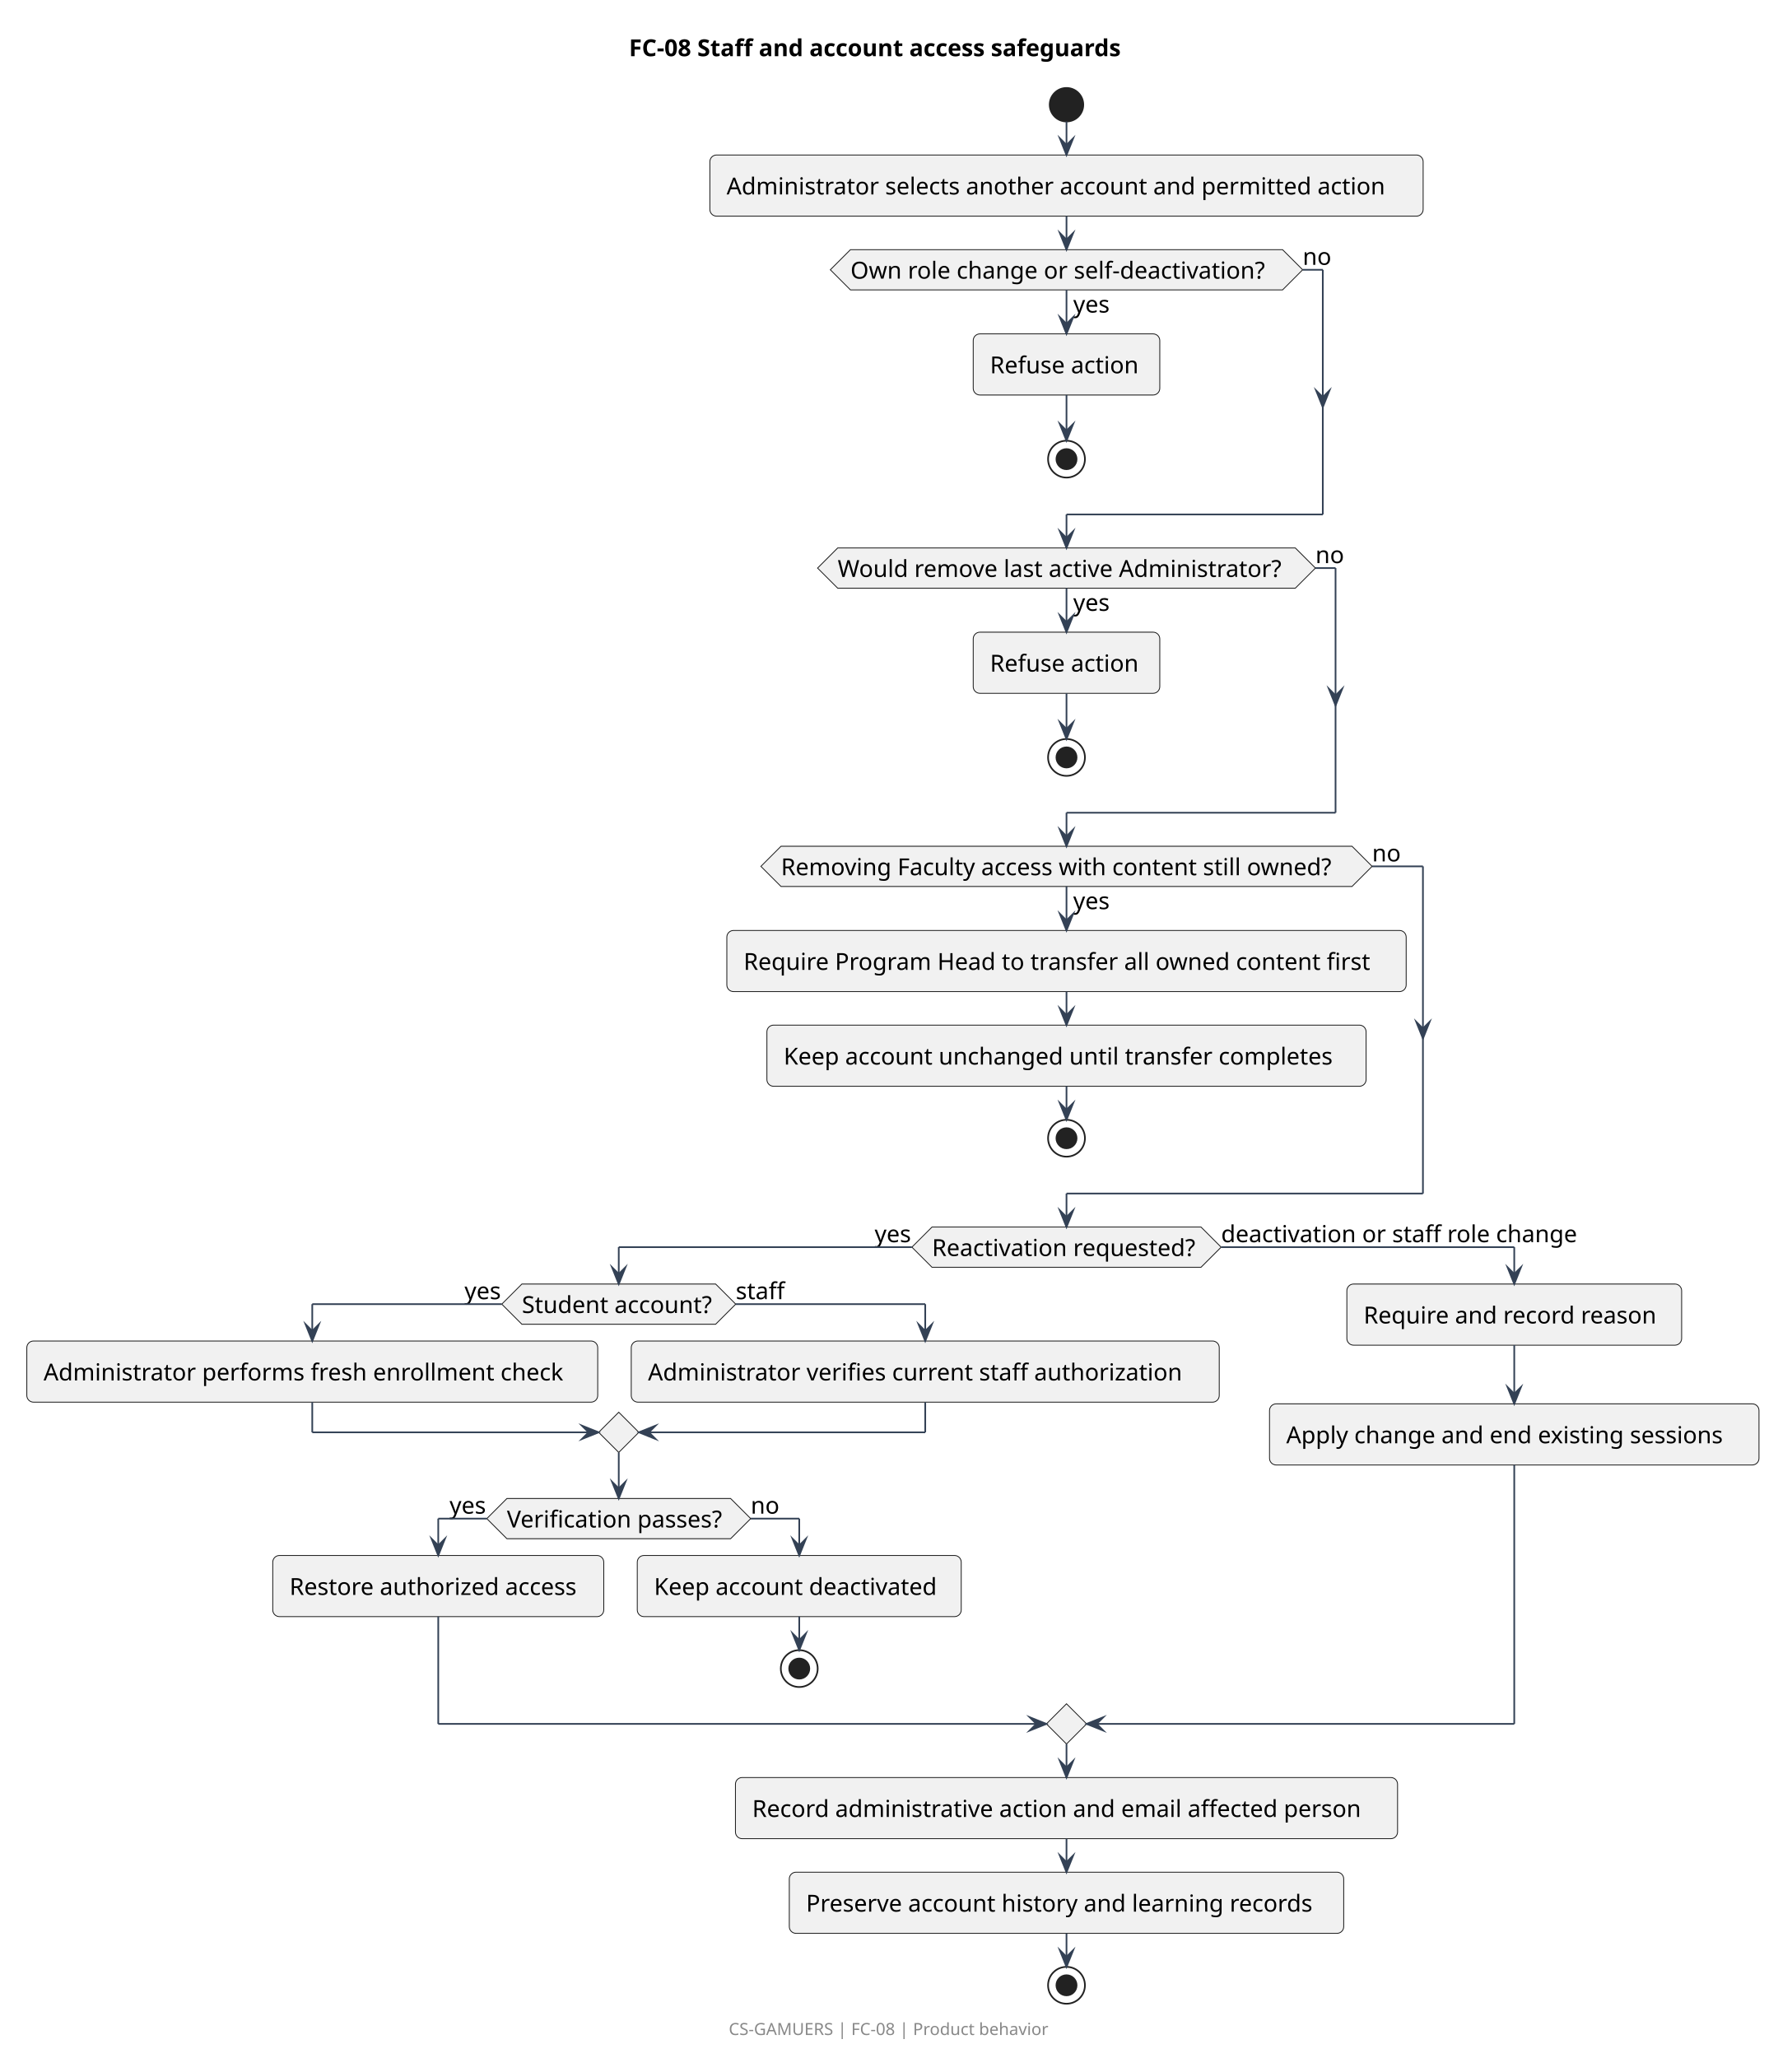
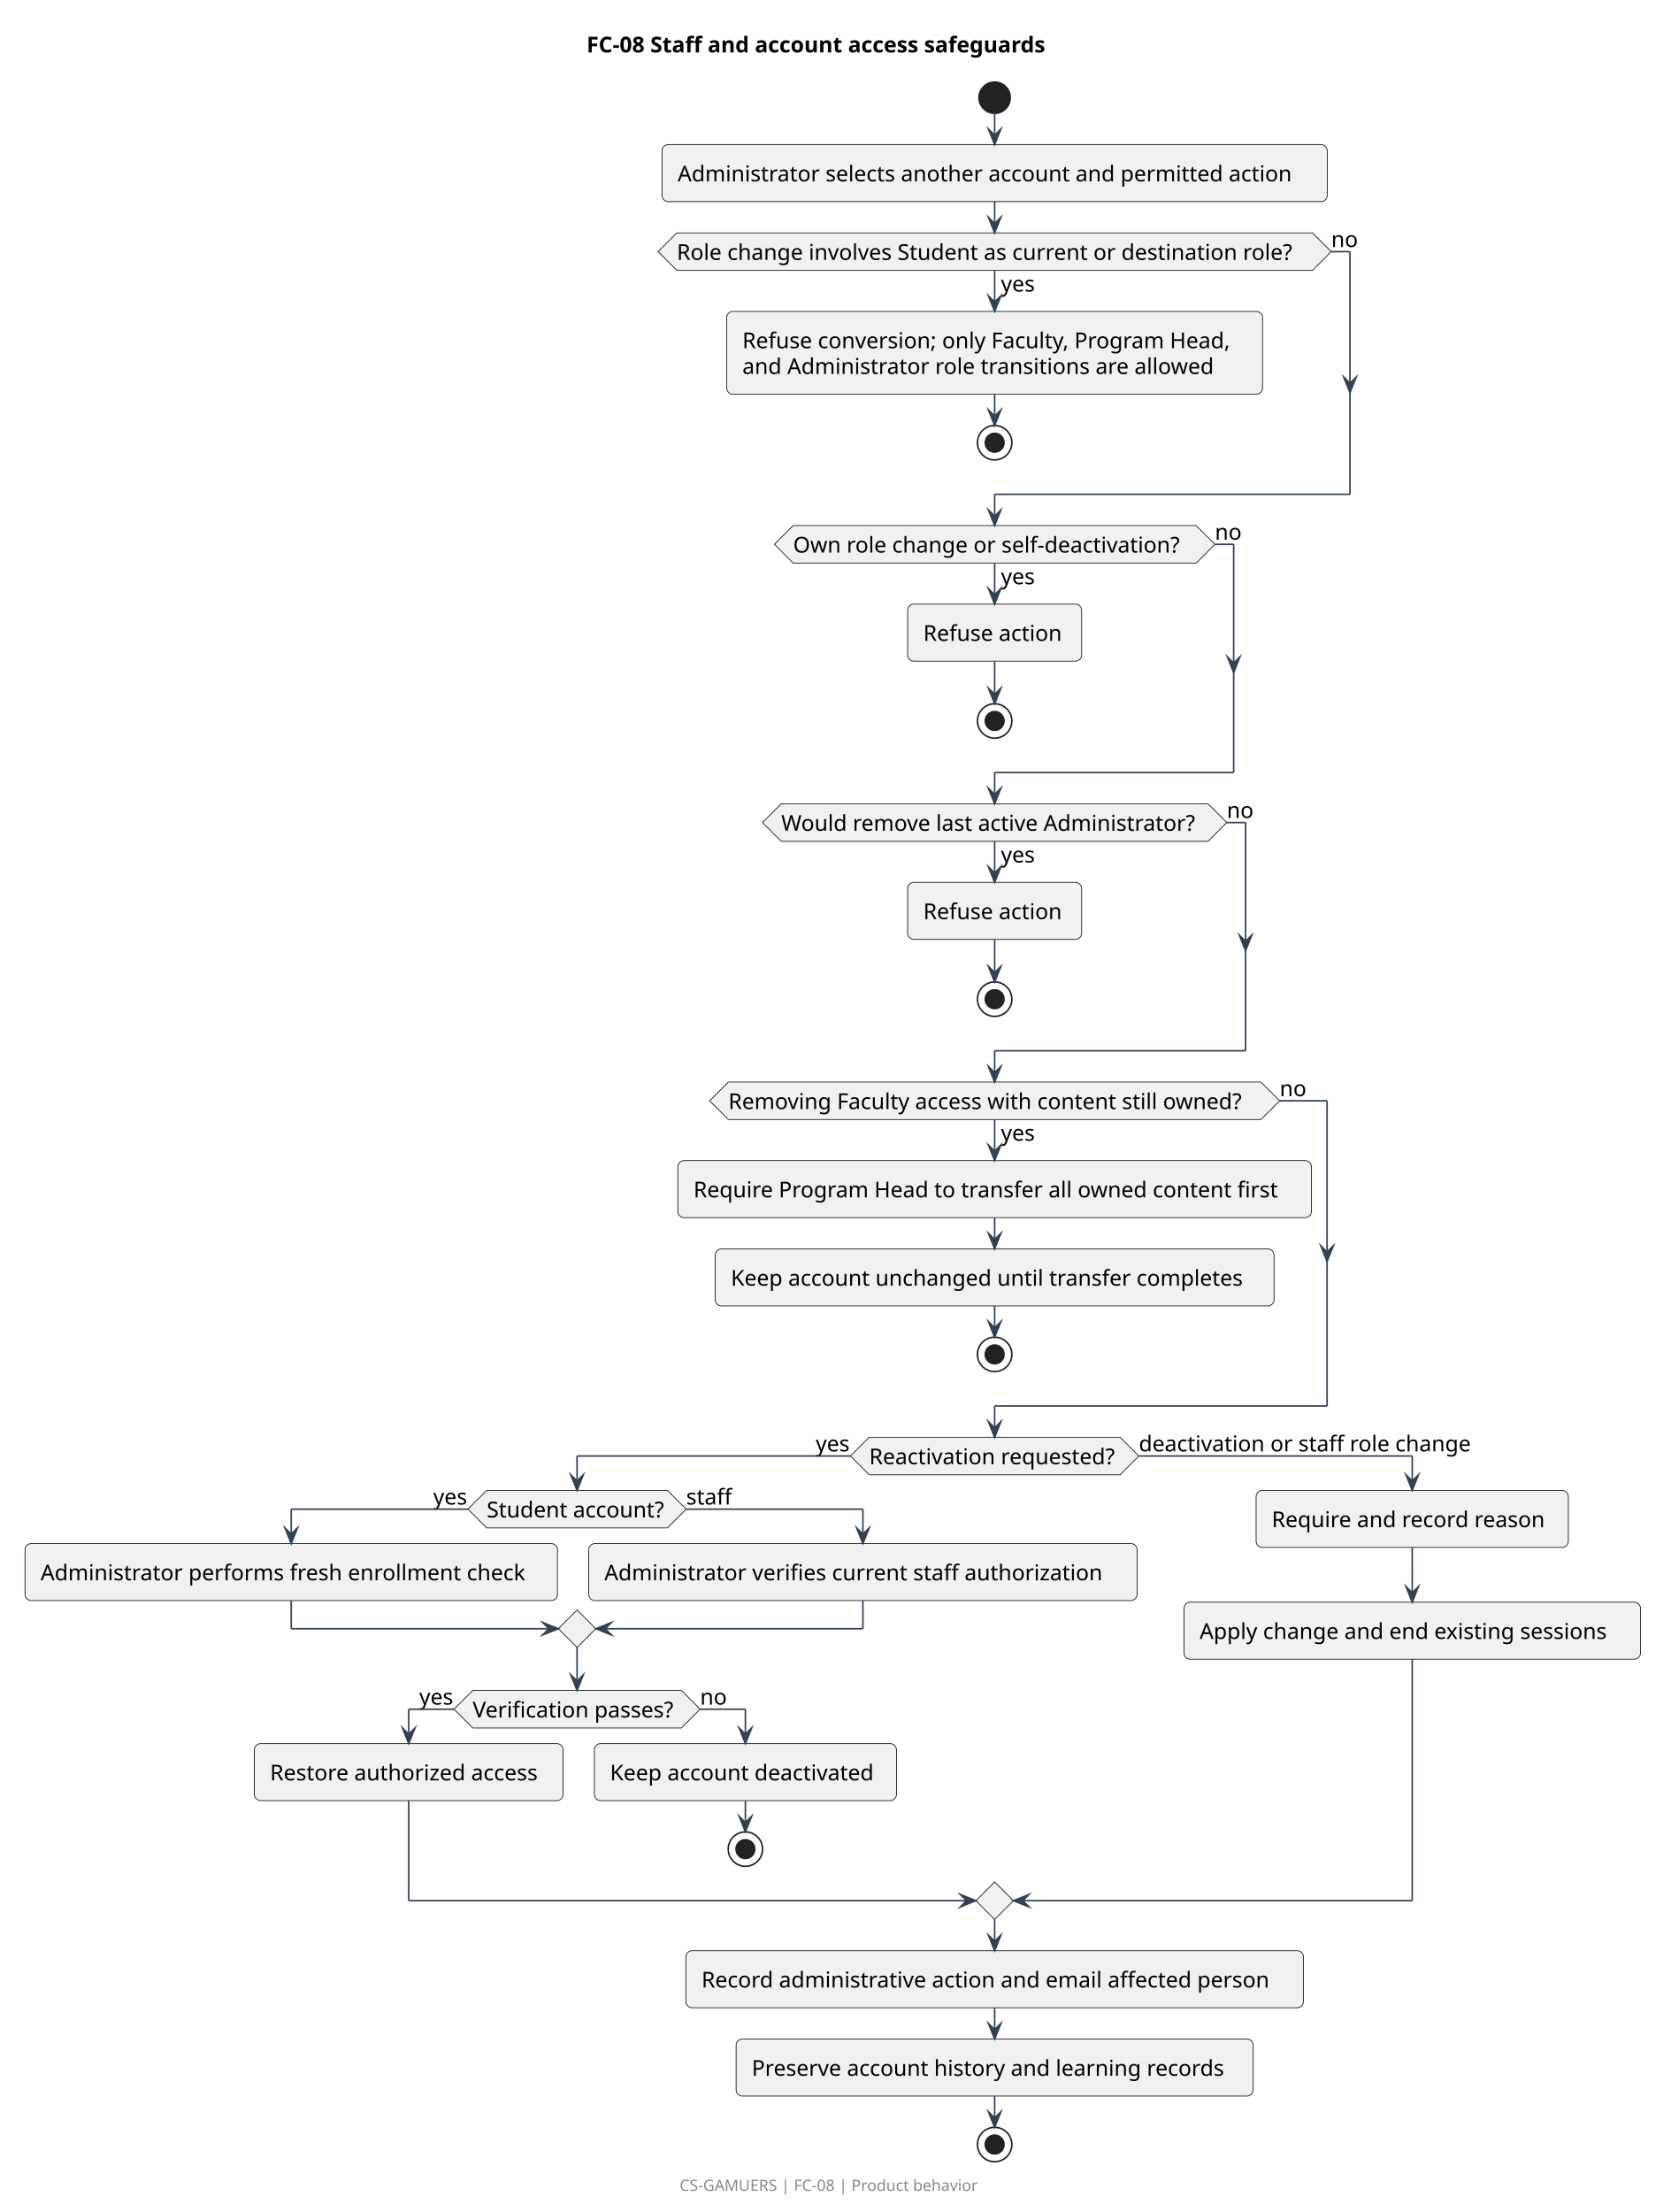
- <svg xmlns="http://www.w3.org/2000/svg" version="1.1" data-diagram-type="ACTIVITY" style="width:1069px;height:1228px;background:#FFFFFF;" width="1069px" height="1228px" viewBox="0 0 1069 1228" zoomAndPan="magnify" preserveAspectRatio="none" contentStyleType="text/css">
+ <svg xmlns="http://www.w3.org/2000/svg" version="1.1" data-diagram-type="ACTIVITY" style="width:1069px;height:1415px;background:#FFFFFF;" width="1069px" height="1415px" viewBox="0 0 1069 1415" zoomAndPan="magnify" preserveAspectRatio="none" contentStyleType="text/css">
  <defs />
  <g font-family="sans-serif" lengthAdjust="spacing">
    <g class="title" data-source-line="13">
      <text x="375.324" y="33.535" fill="#000" font-size="14" textLength="316.996" font-weight="700">FC-08  Staff and account access safeguards</text>
    </g>
    <ellipse cx="636.417" cy="62.488" rx="10" ry="10" fill="#222" style="stroke:#222;stroke-width:1;" />
    <rect x="423.601" y="92.488" width="425.631" height="36.488" fill="#F1F1F1" style="stroke:#181818;stroke-width:0.5;" rx="4" ry="4" />
    <text x="433.601" y="116.023" fill="#000" font-size="14" textLength="405.631">Administrator selects another account and permitted action</text>
-     <rect x="580.752" y="199.221" width="111.328" height="36.488" fill="#F1F1F1" style="stroke:#181818;stroke-width:0.5;" rx="4" ry="4" />
-     <text x="590.752" y="222.756" fill="#000" font-size="14" textLength="91.328">Refuse action</text>
-     <ellipse cx="636.417" cy="273.965" rx="11" ry="11" fill="none" style="stroke:#222;stroke-width:1;" />
-     <ellipse cx="636.417" cy="273.965" rx="6" ry="6" fill="#222" style="stroke:#222;stroke-width:1;" />
-     <polygon points="507.484,148.977,765.349,148.977,777.349,160.977,765.349,172.977,507.484,172.977,495.484,160.977,507.484,148.977" fill="#F1F1F1" style="stroke:#181818;stroke-width:0.5;stroke-linejoin:miter;stroke-miterlimit:10;" />
+     <rect x="464.982" y="199.221" width="342.868" height="52.977" fill="#F1F1F1" style="stroke:#181818;stroke-width:0.5;" rx="4" ry="4" />
+     <text x="474.982" y="222.756" fill="#000" font-size="14" textLength="322.868">Refuse conversion; only Faculty, Program Head,</text>
+     <text x="474.982" y="239.244" fill="#000" font-size="14" textLength="312.635">and Administrator role transitions are allowed</text>
+     <ellipse cx="636.417" cy="283.197" rx="11" ry="11" fill="none" style="stroke:#222;stroke-width:1;" />
+     <ellipse cx="636.417" cy="283.197" rx="6" ry="6" fill="#222" style="stroke:#222;stroke-width:1;" />
+     <polygon points="433.068,148.977,839.765,148.977,851.765,160.977,839.765,172.977,433.068,172.977,421.068,160.977,433.068,148.977" fill="#F1F1F1" style="stroke:#181818;stroke-width:0.5;stroke-linejoin:miter;stroke-miterlimit:10;" />
    <text x="640.417" y="186.512" fill="#000" font-size="14" textLength="22.251">yes</text>
-     <text x="507.484" y="166.268" fill="#000" font-size="14" textLength="257.865">Own role change or self-deactivation?</text>
-     <text x="777.349" y="158.023" fill="#000" font-size="14" textLength="17.288">no</text>
-     <rect x="580.752" y="377.209" width="111.328" height="36.488" fill="#F1F1F1" style="stroke:#181818;stroke-width:0.5;" rx="4" ry="4" />
-     <text x="590.752" y="400.744" fill="#000" font-size="14" textLength="91.328">Refuse action</text>
-     <ellipse cx="636.417" cy="451.953" rx="11" ry="11" fill="none" style="stroke:#222;stroke-width:1;" />
-     <ellipse cx="636.417" cy="451.953" rx="6" ry="6" fill="#222" style="stroke:#222;stroke-width:1;" />
-     <polygon points="499.869,326.965,772.964,326.965,784.964,338.965,772.964,350.965,499.869,350.965,487.869,338.965,499.869,326.965" fill="#F1F1F1" style="stroke:#181818;stroke-width:0.5;stroke-linejoin:miter;stroke-miterlimit:10;" />
-     <text x="640.417" y="364.5" fill="#000" font-size="14" textLength="22.251">yes</text>
-     <text x="499.869" y="344.256" fill="#000" font-size="14" textLength="273.096">Would remove last active Administrator?</text>
-     <text x="784.964" y="336.012" fill="#000" font-size="14" textLength="17.288">no</text>
-     <rect x="433.725" y="555.197" width="405.383" height="36.488" fill="#F1F1F1" style="stroke:#181818;stroke-width:0.5;" rx="4" ry="4" />
-     <text x="443.725" y="578.732" fill="#000" font-size="14" textLength="385.383">Require Program Head to transfer all owned content first</text>
-     <rect x="457.637" y="611.686" width="357.559" height="36.488" fill="#F1F1F1" style="stroke:#181818;stroke-width:0.5;" rx="4" ry="4" />
-     <text x="467.637" y="635.221" fill="#000" font-size="14" textLength="337.559">Keep account unchanged until transfer completes</text>
-     <ellipse cx="636.417" cy="679.174" rx="11" ry="11" fill="none" style="stroke:#222;stroke-width:1;" />
-     <ellipse cx="636.417" cy="679.174" rx="6" ry="6" fill="#222" style="stroke:#222;stroke-width:1;" />
-     <polygon points="466.048,504.953,806.785,504.953,818.785,516.953,806.785,528.953,466.048,528.953,454.048,516.953,466.048,504.953" fill="#F1F1F1" style="stroke:#181818;stroke-width:0.5;stroke-linejoin:miter;stroke-miterlimit:10;" />
-     <text x="640.417" y="542.488" fill="#000" font-size="14" textLength="22.251">yes</text>
-     <text x="466.048" y="522.244" fill="#000" font-size="14" textLength="340.737">Removing Faculty access with content still owned?</text>
-     <text x="818.785" y="514" fill="#000" font-size="14" textLength="17.288">no</text>
-     <polygon points="556.149,732.174,716.684,732.174,728.684,744.174,716.684,756.174,556.149,756.174,544.149,744.174,556.149,732.174" fill="#F1F1F1" style="stroke:#181818;stroke-width:0.5;stroke-linejoin:miter;stroke-miterlimit:10;" />
-     <text x="556.149" y="749.465" fill="#000" font-size="14" textLength="160.535">Reactivation requested?</text>
-     <text x="521.898" y="741.221" fill="#000" font-size="14" textLength="22.251">yes</text>
-     <text x="728.684" y="741.221" fill="#000" font-size="14" textLength="219.775">deactivation or staff role change</text>
-     <polygon points="311.419,766.174,427.042,766.174,439.042,778.174,427.042,790.174,311.419,790.174,299.419,778.174,311.419,766.174" fill="#F1F1F1" style="stroke:#181818;stroke-width:0.5;stroke-linejoin:miter;stroke-miterlimit:10;" />
-     <text x="311.419" y="783.465" fill="#000" font-size="14" textLength="115.623">Student account?</text>
-     <text x="277.168" y="775.221" fill="#000" font-size="14" textLength="22.251">yes</text>
-     <text x="439.042" y="775.221" fill="#000" font-size="14" textLength="30.399">staff</text>
-     <rect x="16" y="800.174" width="340.681" height="36.488" fill="#F1F1F1" style="stroke:#181818;stroke-width:0.5;" rx="4" ry="4" />
-     <text x="26" y="823.709" fill="#000" font-size="14" textLength="320.681">Administrator performs fresh enrollment check</text>
-     <rect x="376.681" y="800.174" width="350.88" height="36.488" fill="#F1F1F1" style="stroke:#181818;stroke-width:0.5;" rx="4" ry="4" />
-     <text x="386.681" y="823.709" fill="#000" font-size="14" textLength="330.88">Administrator verifies current staff authorization</text>
-     <polygon points="369.23,842.662,381.23,854.662,369.23,866.662,357.23,854.662,369.23,842.662" fill="#F1F1F1" style="stroke:#181818;stroke-width:0.5;stroke-linejoin:miter;stroke-miterlimit:10;" />
-     <polygon points="302.488,894.15,435.973,894.15,447.973,906.15,435.973,918.15,302.488,918.15,290.488,906.15,302.488,894.15" fill="#F1F1F1" style="stroke:#181818;stroke-width:0.5;stroke-linejoin:miter;stroke-miterlimit:10;" />
-     <text x="302.488" y="911.441" fill="#000" font-size="14" textLength="133.485">Verification passes?</text>
-     <text x="268.237" y="903.197" fill="#000" font-size="14" textLength="22.251">yes</text>
-     <text x="447.973" y="903.197" fill="#000" font-size="14" textLength="17.288">no</text>
-     <rect x="162.764" y="928.15" width="197.516" height="36.488" fill="#F1F1F1" style="stroke:#181818;stroke-width:0.5;" rx="4" ry="4" />
-     <text x="172.764" y="951.686" fill="#000" font-size="14" textLength="177.516">Restore authorized access</text>
-     <rect x="380.28" y="928.15" width="193.318" height="36.488" fill="#F1F1F1" style="stroke:#181818;stroke-width:0.5;" rx="4" ry="4" />
-     <text x="390.28" y="951.686" fill="#000" font-size="14" textLength="173.318">Keep account deactivated</text>
-     <ellipse cx="476.939" cy="995.639" rx="11" ry="11" fill="none" style="stroke:#222;stroke-width:1;" />
-     <ellipse cx="476.939" cy="995.639" rx="6" ry="6" fill="#222" style="stroke:#222;stroke-width:1;" />
-     <rect x="803.717" y="766.174" width="199.771" height="36.488" fill="#F1F1F1" style="stroke:#181818;stroke-width:0.5;" rx="4" ry="4" />
-     <text x="813.717" y="789.709" fill="#000" font-size="14" textLength="179.771">Require and record reason</text>
-     <rect x="757.561" y="837.662" width="292.084" height="36.488" fill="#F1F1F1" style="stroke:#181818;stroke-width:0.5;" rx="4" ry="4" />
-     <text x="767.561" y="861.197" fill="#000" font-size="14" textLength="272.084">Apply change and end existing sessions</text>
-     <polygon points="636.417,1016.639,648.417,1028.639,636.417,1040.639,624.417,1028.639,636.417,1016.639" fill="#F1F1F1" style="stroke:#181818;stroke-width:0.5;stroke-linejoin:miter;stroke-miterlimit:10;" />
-     <rect x="438.862" y="1060.639" width="395.108" height="36.488" fill="#F1F1F1" style="stroke:#181818;stroke-width:0.5;" rx="4" ry="4" />
-     <text x="448.862" y="1084.174" fill="#000" font-size="14" textLength="375.108">Record administrative action and email affected person</text>
-     <rect x="471.001" y="1117.127" width="330.83" height="36.488" fill="#F1F1F1" style="stroke:#181818;stroke-width:0.5;" rx="4" ry="4" />
-     <text x="481.001" y="1140.662" fill="#000" font-size="14" textLength="310.83">Preserve account history and learning records</text>
-     <ellipse cx="636.417" cy="1184.615" rx="11" ry="11" fill="none" style="stroke:#222;stroke-width:1;" />
-     <ellipse cx="636.417" cy="1184.615" rx="6" ry="6" fill="#222" style="stroke:#222;stroke-width:1;" />
+     <text x="433.068" y="166.268" fill="#000" font-size="14" textLength="406.697">Role change involves Student as current or destination role?</text>
+     <text x="851.765" y="158.023" fill="#000" font-size="14" textLength="17.288">no</text>
+     <rect x="580.752" y="386.441" width="111.328" height="36.488" fill="#F1F1F1" style="stroke:#181818;stroke-width:0.5;" rx="4" ry="4" />
+     <text x="590.752" y="409.977" fill="#000" font-size="14" textLength="91.328">Refuse action</text>
+     <ellipse cx="636.417" cy="461.186" rx="11" ry="11" fill="none" style="stroke:#222;stroke-width:1;" />
+     <ellipse cx="636.417" cy="461.186" rx="6" ry="6" fill="#222" style="stroke:#222;stroke-width:1;" />
+     <polygon points="507.484,336.197,765.349,336.197,777.349,348.197,765.349,360.197,507.484,360.197,495.484,348.197,507.484,336.197" fill="#F1F1F1" style="stroke:#181818;stroke-width:0.5;stroke-linejoin:miter;stroke-miterlimit:10;" />
+     <text x="640.417" y="373.732" fill="#000" font-size="14" textLength="22.251">yes</text>
+     <text x="507.484" y="353.488" fill="#000" font-size="14" textLength="257.865">Own role change or self-deactivation?</text>
+     <text x="777.349" y="345.244" fill="#000" font-size="14" textLength="17.288">no</text>
+     <rect x="580.752" y="564.43" width="111.328" height="36.488" fill="#F1F1F1" style="stroke:#181818;stroke-width:0.5;" rx="4" ry="4" />
+     <text x="590.752" y="587.965" fill="#000" font-size="14" textLength="91.328">Refuse action</text>
+     <ellipse cx="636.417" cy="639.174" rx="11" ry="11" fill="none" style="stroke:#222;stroke-width:1;" />
+     <ellipse cx="636.417" cy="639.174" rx="6" ry="6" fill="#222" style="stroke:#222;stroke-width:1;" />
+     <polygon points="499.869,514.186,772.964,514.186,784.964,526.186,772.964,538.186,499.869,538.186,487.869,526.186,499.869,514.186" fill="#F1F1F1" style="stroke:#181818;stroke-width:0.5;stroke-linejoin:miter;stroke-miterlimit:10;" />
+     <text x="640.417" y="551.721" fill="#000" font-size="14" textLength="22.251">yes</text>
+     <text x="499.869" y="531.477" fill="#000" font-size="14" textLength="273.096">Would remove last active Administrator?</text>
+     <text x="784.964" y="523.232" fill="#000" font-size="14" textLength="17.288">no</text>
+     <rect x="433.725" y="742.418" width="405.383" height="36.488" fill="#F1F1F1" style="stroke:#181818;stroke-width:0.5;" rx="4" ry="4" />
+     <text x="443.725" y="765.953" fill="#000" font-size="14" textLength="385.383">Require Program Head to transfer all owned content first</text>
+     <rect x="457.637" y="798.906" width="357.559" height="36.488" fill="#F1F1F1" style="stroke:#181818;stroke-width:0.5;" rx="4" ry="4" />
+     <text x="467.637" y="822.441" fill="#000" font-size="14" textLength="337.559">Keep account unchanged until transfer completes</text>
+     <ellipse cx="636.417" cy="866.395" rx="11" ry="11" fill="none" style="stroke:#222;stroke-width:1;" />
+     <ellipse cx="636.417" cy="866.395" rx="6" ry="6" fill="#222" style="stroke:#222;stroke-width:1;" />
+     <polygon points="466.048,692.174,806.785,692.174,818.785,704.174,806.785,716.174,466.048,716.174,454.048,704.174,466.048,692.174" fill="#F1F1F1" style="stroke:#181818;stroke-width:0.5;stroke-linejoin:miter;stroke-miterlimit:10;" />
+     <text x="640.417" y="729.709" fill="#000" font-size="14" textLength="22.251">yes</text>
+     <text x="466.048" y="709.465" fill="#000" font-size="14" textLength="340.737">Removing Faculty access with content still owned?</text>
+     <text x="818.785" y="701.221" fill="#000" font-size="14" textLength="17.288">no</text>
+     <polygon points="556.149,919.395,716.684,919.395,728.684,931.395,716.684,943.395,556.149,943.395,544.149,931.395,556.149,919.395" fill="#F1F1F1" style="stroke:#181818;stroke-width:0.5;stroke-linejoin:miter;stroke-miterlimit:10;" />
+     <text x="556.149" y="936.686" fill="#000" font-size="14" textLength="160.535">Reactivation requested?</text>
+     <text x="521.898" y="928.441" fill="#000" font-size="14" textLength="22.251">yes</text>
+     <text x="728.684" y="928.441" fill="#000" font-size="14" textLength="219.775">deactivation or staff role change</text>
+     <polygon points="311.419,953.395,427.042,953.395,439.042,965.395,427.042,977.395,311.419,977.395,299.419,965.395,311.419,953.395" fill="#F1F1F1" style="stroke:#181818;stroke-width:0.5;stroke-linejoin:miter;stroke-miterlimit:10;" />
+     <text x="311.419" y="970.686" fill="#000" font-size="14" textLength="115.623">Student account?</text>
+     <text x="277.168" y="962.441" fill="#000" font-size="14" textLength="22.251">yes</text>
+     <text x="439.042" y="962.441" fill="#000" font-size="14" textLength="30.399">staff</text>
+     <rect x="16" y="987.395" width="340.681" height="36.488" fill="#F1F1F1" style="stroke:#181818;stroke-width:0.5;" rx="4" ry="4" />
+     <text x="26" y="1010.93" fill="#000" font-size="14" textLength="320.681">Administrator performs fresh enrollment check</text>
+     <rect x="376.681" y="987.395" width="350.88" height="36.488" fill="#F1F1F1" style="stroke:#181818;stroke-width:0.5;" rx="4" ry="4" />
+     <text x="386.681" y="1010.93" fill="#000" font-size="14" textLength="330.88">Administrator verifies current staff authorization</text>
+     <polygon points="369.23,1029.883,381.23,1041.883,369.23,1053.883,357.23,1041.883,369.23,1029.883" fill="#F1F1F1" style="stroke:#181818;stroke-width:0.5;stroke-linejoin:miter;stroke-miterlimit:10;" />
+     <polygon points="302.488,1081.371,435.973,1081.371,447.973,1093.371,435.973,1105.371,302.488,1105.371,290.488,1093.371,302.488,1081.371" fill="#F1F1F1" style="stroke:#181818;stroke-width:0.5;stroke-linejoin:miter;stroke-miterlimit:10;" />
+     <text x="302.488" y="1098.662" fill="#000" font-size="14" textLength="133.485">Verification passes?</text>
+     <text x="268.237" y="1090.418" fill="#000" font-size="14" textLength="22.251">yes</text>
+     <text x="447.973" y="1090.418" fill="#000" font-size="14" textLength="17.288">no</text>
+     <rect x="162.764" y="1115.371" width="197.516" height="36.488" fill="#F1F1F1" style="stroke:#181818;stroke-width:0.5;" rx="4" ry="4" />
+     <text x="172.764" y="1138.906" fill="#000" font-size="14" textLength="177.516">Restore authorized access</text>
+     <rect x="380.28" y="1115.371" width="193.318" height="36.488" fill="#F1F1F1" style="stroke:#181818;stroke-width:0.5;" rx="4" ry="4" />
+     <text x="390.28" y="1138.906" fill="#000" font-size="14" textLength="173.318">Keep account deactivated</text>
+     <ellipse cx="476.939" cy="1182.859" rx="11" ry="11" fill="none" style="stroke:#222;stroke-width:1;" />
+     <ellipse cx="476.939" cy="1182.859" rx="6" ry="6" fill="#222" style="stroke:#222;stroke-width:1;" />
+     <rect x="803.717" y="953.395" width="199.771" height="36.488" fill="#F1F1F1" style="stroke:#181818;stroke-width:0.5;" rx="4" ry="4" />
+     <text x="813.717" y="976.93" fill="#000" font-size="14" textLength="179.771">Require and record reason</text>
+     <rect x="757.561" y="1024.883" width="292.084" height="36.488" fill="#F1F1F1" style="stroke:#181818;stroke-width:0.5;" rx="4" ry="4" />
+     <text x="767.561" y="1048.418" fill="#000" font-size="14" textLength="272.084">Apply change and end existing sessions</text>
+     <polygon points="636.417,1203.859,648.417,1215.859,636.417,1227.859,624.417,1215.859,636.417,1203.859" fill="#F1F1F1" style="stroke:#181818;stroke-width:0.5;stroke-linejoin:miter;stroke-miterlimit:10;" />
+     <rect x="438.862" y="1247.859" width="395.108" height="36.488" fill="#F1F1F1" style="stroke:#181818;stroke-width:0.5;" rx="4" ry="4" />
+     <text x="448.862" y="1271.395" fill="#000" font-size="14" textLength="375.108">Record administrative action and email affected person</text>
+     <rect x="471.001" y="1304.348" width="330.83" height="36.488" fill="#F1F1F1" style="stroke:#181818;stroke-width:0.5;" rx="4" ry="4" />
+     <text x="481.001" y="1327.883" fill="#000" font-size="14" textLength="310.83">Preserve account history and learning records</text>
+     <ellipse cx="636.417" cy="1371.836" rx="11" ry="11" fill="none" style="stroke:#222;stroke-width:1;" />
+     <ellipse cx="636.417" cy="1371.836" rx="6" ry="6" fill="#222" style="stroke:#222;stroke-width:1;" />
    <line x1="636.417" y1="72.488" x2="636.417" y2="92.488" style="stroke:#334155;stroke-width:1;" />
    <polygon points="632.417,82.488,636.417,92.488,640.417,82.488,636.417,86.488" fill="#334155" style="stroke:#334155;stroke-width:1;stroke-linejoin:miter;stroke-miterlimit:10;" />
-     <line x1="636.417" y1="235.709" x2="636.417" y2="262.965" style="stroke:#334155;stroke-width:1;" />
-     <polygon points="632.417,252.965,636.417,262.965,640.417,252.965,636.417,256.965" fill="#334155" style="stroke:#334155;stroke-width:1;stroke-linejoin:miter;stroke-miterlimit:10;" />
+     <line x1="636.417" y1="252.197" x2="636.417" y2="272.197" style="stroke:#334155;stroke-width:1;" />
+     <polygon points="632.417,262.197,636.417,272.197,640.417,262.197,636.417,266.197" fill="#334155" style="stroke:#334155;stroke-width:1;stroke-linejoin:miter;stroke-miterlimit:10;" />
    <line x1="636.417" y1="172.977" x2="636.417" y2="199.221" style="stroke:#334155;stroke-width:1;" />
    <polygon points="632.417,189.221,636.417,199.221,640.417,189.221,636.417,193.221" fill="#334155" style="stroke:#334155;stroke-width:1;stroke-linejoin:miter;stroke-miterlimit:10;" />
-     <line x1="777.349" y1="160.977" x2="789.349" y2="160.977" style="stroke:#334155;stroke-width:1;" />
-     <polygon points="785.349,232.965,789.349,242.965,793.349,232.965,789.349,236.965" fill="#334155" style="stroke:#334155;stroke-width:1;stroke-linejoin:miter;stroke-miterlimit:10;" />
-     <line x1="789.349" y1="160.977" x2="789.349" y2="306.965" style="stroke:#334155;stroke-width:1;" />
-     <line x1="789.349" y1="306.965" x2="636.417" y2="306.965" style="stroke:#334155;stroke-width:1;" />
-     <line x1="636.417" y1="306.965" x2="636.417" y2="326.965" style="stroke:#334155;stroke-width:1;" />
-     <polygon points="632.417,316.965,636.417,326.965,640.417,316.965,636.417,320.965" fill="#334155" style="stroke:#334155;stroke-width:1;stroke-linejoin:miter;stroke-miterlimit:10;" />
+     <line x1="851.765" y1="160.977" x2="863.765" y2="160.977" style="stroke:#334155;stroke-width:1;" />
+     <polygon points="859.765,241.209,863.765,251.209,867.765,241.209,863.765,245.209" fill="#334155" style="stroke:#334155;stroke-width:1;stroke-linejoin:miter;stroke-miterlimit:10;" />
+     <line x1="863.765" y1="160.977" x2="863.765" y2="316.197" style="stroke:#334155;stroke-width:1;" />
+     <line x1="863.765" y1="316.197" x2="636.417" y2="316.197" style="stroke:#334155;stroke-width:1;" />
+     <line x1="636.417" y1="316.197" x2="636.417" y2="336.197" style="stroke:#334155;stroke-width:1;" />
+     <polygon points="632.417,326.197,636.417,336.197,640.417,326.197,636.417,330.197" fill="#334155" style="stroke:#334155;stroke-width:1;stroke-linejoin:miter;stroke-miterlimit:10;" />
    <line x1="636.417" y1="128.977" x2="636.417" y2="148.977" style="stroke:#334155;stroke-width:1;" />
    <polygon points="632.417,138.977,636.417,148.977,640.417,138.977,636.417,142.977" fill="#334155" style="stroke:#334155;stroke-width:1;stroke-linejoin:miter;stroke-miterlimit:10;" />
-     <line x1="636.417" y1="413.697" x2="636.417" y2="440.953" style="stroke:#334155;stroke-width:1;" />
-     <polygon points="632.417,430.953,636.417,440.953,640.417,430.953,636.417,434.953" fill="#334155" style="stroke:#334155;stroke-width:1;stroke-linejoin:miter;stroke-miterlimit:10;" />
-     <line x1="636.417" y1="350.965" x2="636.417" y2="377.209" style="stroke:#334155;stroke-width:1;" />
-     <polygon points="632.417,367.209,636.417,377.209,640.417,367.209,636.417,371.209" fill="#334155" style="stroke:#334155;stroke-width:1;stroke-linejoin:miter;stroke-miterlimit:10;" />
-     <line x1="784.964" y1="338.965" x2="796.964" y2="338.965" style="stroke:#334155;stroke-width:1;" />
-     <polygon points="792.964,410.953,796.964,420.953,800.964,410.953,796.964,414.953" fill="#334155" style="stroke:#334155;stroke-width:1;stroke-linejoin:miter;stroke-miterlimit:10;" />
-     <line x1="796.964" y1="338.965" x2="796.964" y2="484.953" style="stroke:#334155;stroke-width:1;" />
-     <line x1="796.964" y1="484.953" x2="636.417" y2="484.953" style="stroke:#334155;stroke-width:1;" />
-     <line x1="636.417" y1="484.953" x2="636.417" y2="504.953" style="stroke:#334155;stroke-width:1;" />
-     <polygon points="632.417,494.953,636.417,504.953,640.417,494.953,636.417,498.953" fill="#334155" style="stroke:#334155;stroke-width:1;stroke-linejoin:miter;stroke-miterlimit:10;" />
-     <line x1="636.417" y1="591.686" x2="636.417" y2="611.686" style="stroke:#334155;stroke-width:1;" />
-     <polygon points="632.417,601.686,636.417,611.686,640.417,601.686,636.417,605.686" fill="#334155" style="stroke:#334155;stroke-width:1;stroke-linejoin:miter;stroke-miterlimit:10;" />
-     <line x1="636.417" y1="648.174" x2="636.417" y2="668.174" style="stroke:#334155;stroke-width:1;" />
-     <polygon points="632.417,658.174,636.417,668.174,640.417,658.174,636.417,662.174" fill="#334155" style="stroke:#334155;stroke-width:1;stroke-linejoin:miter;stroke-miterlimit:10;" />
-     <line x1="636.417" y1="528.953" x2="636.417" y2="555.197" style="stroke:#334155;stroke-width:1;" />
-     <polygon points="632.417,545.197,636.417,555.197,640.417,545.197,636.417,549.197" fill="#334155" style="stroke:#334155;stroke-width:1;stroke-linejoin:miter;stroke-miterlimit:10;" />
-     <line x1="818.785" y1="516.953" x2="849.108" y2="516.953" style="stroke:#334155;stroke-width:1;" />
-     <polygon points="845.108,609.686,849.108,619.686,853.108,609.686,849.108,613.686" fill="#334155" style="stroke:#334155;stroke-width:1;stroke-linejoin:miter;stroke-miterlimit:10;" />
-     <line x1="849.108" y1="516.953" x2="849.108" y2="712.174" style="stroke:#334155;stroke-width:1;" />
-     <line x1="849.108" y1="712.174" x2="636.417" y2="712.174" style="stroke:#334155;stroke-width:1;" />
-     <line x1="636.417" y1="712.174" x2="636.417" y2="732.174" style="stroke:#334155;stroke-width:1;" />
-     <polygon points="632.417,722.174,636.417,732.174,640.417,722.174,636.417,726.174" fill="#334155" style="stroke:#334155;stroke-width:1;stroke-linejoin:miter;stroke-miterlimit:10;" />
-     <line x1="299.419" y1="778.174" x2="186.34" y2="778.174" style="stroke:#334155;stroke-width:1;" />
-     <line x1="186.34" y1="778.174" x2="186.34" y2="800.174" style="stroke:#334155;stroke-width:1;" />
-     <polygon points="182.34,790.174,186.34,800.174,190.34,790.174,186.34,794.174" fill="#334155" style="stroke:#334155;stroke-width:1;stroke-linejoin:miter;stroke-miterlimit:10;" />
-     <line x1="439.042" y1="778.174" x2="552.121" y2="778.174" style="stroke:#334155;stroke-width:1;" />
-     <line x1="552.121" y1="778.174" x2="552.121" y2="800.174" style="stroke:#334155;stroke-width:1;" />
-     <polygon points="548.121,790.174,552.121,800.174,556.121,790.174,552.121,794.174" fill="#334155" style="stroke:#334155;stroke-width:1;stroke-linejoin:miter;stroke-miterlimit:10;" />
-     <line x1="186.34" y1="836.662" x2="186.34" y2="854.662" style="stroke:#334155;stroke-width:1;" />
-     <line x1="186.34" y1="854.662" x2="357.23" y2="854.662" style="stroke:#334155;stroke-width:1;" />
-     <polygon points="347.23,850.662,357.23,854.662,347.23,858.662,351.23,854.662" fill="#334155" style="stroke:#334155;stroke-width:1;stroke-linejoin:miter;stroke-miterlimit:10;" />
-     <line x1="552.121" y1="836.662" x2="552.121" y2="854.662" style="stroke:#334155;stroke-width:1;" />
-     <line x1="552.121" y1="854.662" x2="381.23" y2="854.662" style="stroke:#334155;stroke-width:1;" />
-     <polygon points="391.23,850.662,381.23,854.662,391.23,858.662,387.23,854.662" fill="#334155" style="stroke:#334155;stroke-width:1;stroke-linejoin:miter;stroke-miterlimit:10;" />
-     <line x1="476.939" y1="964.639" x2="476.939" y2="984.639" style="stroke:#334155;stroke-width:1;" />
-     <polygon points="472.939,974.639,476.939,984.639,480.939,974.639,476.939,978.639" fill="#334155" style="stroke:#334155;stroke-width:1;stroke-linejoin:miter;stroke-miterlimit:10;" />
-     <line x1="290.488" y1="906.15" x2="261.522" y2="906.15" style="stroke:#334155;stroke-width:1;" />
-     <line x1="261.522" y1="906.15" x2="261.522" y2="928.15" style="stroke:#334155;stroke-width:1;" />
-     <polygon points="257.522,918.15,261.522,928.15,265.522,918.15,261.522,922.15" fill="#334155" style="stroke:#334155;stroke-width:1;stroke-linejoin:miter;stroke-miterlimit:10;" />
-     <line x1="447.973" y1="906.15" x2="476.939" y2="906.15" style="stroke:#334155;stroke-width:1;" />
-     <line x1="476.939" y1="906.15" x2="476.939" y2="928.15" style="stroke:#334155;stroke-width:1;" />
-     <polygon points="472.939,918.15,476.939,928.15,480.939,918.15,476.939,922.15" fill="#334155" style="stroke:#334155;stroke-width:1;stroke-linejoin:miter;stroke-miterlimit:10;" />
-     <line x1="261.522" y1="964.639" x2="261.522" y2="1028.639" style="stroke:#334155;stroke-width:1;" />
-     <line x1="261.522" y1="1028.639" x2="624.417" y2="1028.639" style="stroke:#334155;stroke-width:1;" />
-     <polygon points="614.417,1024.639,624.417,1028.639,614.417,1032.639,618.417,1028.639" fill="#334155" style="stroke:#334155;stroke-width:1;stroke-linejoin:miter;stroke-miterlimit:10;" />
-     <line x1="369.23" y1="866.662" x2="369.23" y2="894.15" style="stroke:#334155;stroke-width:1;" />
-     <polygon points="365.23,884.15,369.23,894.15,373.23,884.15,369.23,888.15" fill="#334155" style="stroke:#334155;stroke-width:1;stroke-linejoin:miter;stroke-miterlimit:10;" />
-     <line x1="903.603" y1="802.662" x2="903.603" y2="837.662" style="stroke:#334155;stroke-width:1;" />
-     <polygon points="899.603,827.662,903.603,837.662,907.603,827.662,903.603,831.662" fill="#334155" style="stroke:#334155;stroke-width:1;stroke-linejoin:miter;stroke-miterlimit:10;" />
-     <line x1="544.149" y1="744.174" x2="369.23" y2="744.174" style="stroke:#334155;stroke-width:1;" />
-     <line x1="369.23" y1="744.174" x2="369.23" y2="766.174" style="stroke:#334155;stroke-width:1;" />
-     <polygon points="365.23,756.174,369.23,766.174,373.23,756.174,369.23,760.174" fill="#334155" style="stroke:#334155;stroke-width:1;stroke-linejoin:miter;stroke-miterlimit:10;" />
-     <line x1="728.684" y1="744.174" x2="903.603" y2="744.174" style="stroke:#334155;stroke-width:1;" />
-     <line x1="903.603" y1="744.174" x2="903.603" y2="766.174" style="stroke:#334155;stroke-width:1;" />
-     <polygon points="899.603,756.174,903.603,766.174,907.603,756.174,903.603,760.174" fill="#334155" style="stroke:#334155;stroke-width:1;stroke-linejoin:miter;stroke-miterlimit:10;" />
-     <line x1="903.603" y1="874.15" x2="903.603" y2="1028.639" style="stroke:#334155;stroke-width:1;" />
-     <line x1="903.603" y1="1028.639" x2="648.417" y2="1028.639" style="stroke:#334155;stroke-width:1;" />
-     <polygon points="658.417,1024.639,648.417,1028.639,658.417,1032.639,654.417,1028.639" fill="#334155" style="stroke:#334155;stroke-width:1;stroke-linejoin:miter;stroke-miterlimit:10;" />
-     <line x1="636.417" y1="1040.639" x2="636.417" y2="1060.639" style="stroke:#334155;stroke-width:1;" />
-     <polygon points="632.417,1050.639,636.417,1060.639,640.417,1050.639,636.417,1054.639" fill="#334155" style="stroke:#334155;stroke-width:1;stroke-linejoin:miter;stroke-miterlimit:10;" />
-     <line x1="636.417" y1="1097.127" x2="636.417" y2="1117.127" style="stroke:#334155;stroke-width:1;" />
-     <polygon points="632.417,1107.127,636.417,1117.127,640.417,1107.127,636.417,1111.127" fill="#334155" style="stroke:#334155;stroke-width:1;stroke-linejoin:miter;stroke-miterlimit:10;" />
-     <line x1="636.417" y1="1153.615" x2="636.417" y2="1173.615" style="stroke:#334155;stroke-width:1;" />
-     <polygon points="632.417,1163.615,636.417,1173.615,640.417,1163.615,636.417,1167.615" fill="#334155" style="stroke:#334155;stroke-width:1;stroke-linejoin:miter;stroke-miterlimit:10;" />
-     <g class="footer" data-source-line="52">
-       <text x="434.867" y="1214.283" fill="#888" font-size="10" textLength="197.91">CS-GAMUERS | FC-08 | Product behavior</text>
+     <line x1="636.417" y1="422.93" x2="636.417" y2="450.186" style="stroke:#334155;stroke-width:1;" />
+     <polygon points="632.417,440.186,636.417,450.186,640.417,440.186,636.417,444.186" fill="#334155" style="stroke:#334155;stroke-width:1;stroke-linejoin:miter;stroke-miterlimit:10;" />
+     <line x1="636.417" y1="360.197" x2="636.417" y2="386.441" style="stroke:#334155;stroke-width:1;" />
+     <polygon points="632.417,376.441,636.417,386.441,640.417,376.441,636.417,380.441" fill="#334155" style="stroke:#334155;stroke-width:1;stroke-linejoin:miter;stroke-miterlimit:10;" />
+     <line x1="777.349" y1="348.197" x2="789.349" y2="348.197" style="stroke:#334155;stroke-width:1;" />
+     <polygon points="785.349,420.186,789.349,430.186,793.349,420.186,789.349,424.186" fill="#334155" style="stroke:#334155;stroke-width:1;stroke-linejoin:miter;stroke-miterlimit:10;" />
+     <line x1="789.349" y1="348.197" x2="789.349" y2="494.186" style="stroke:#334155;stroke-width:1;" />
+     <line x1="789.349" y1="494.186" x2="636.417" y2="494.186" style="stroke:#334155;stroke-width:1;" />
+     <line x1="636.417" y1="494.186" x2="636.417" y2="514.186" style="stroke:#334155;stroke-width:1;" />
+     <polygon points="632.417,504.186,636.417,514.186,640.417,504.186,636.417,508.186" fill="#334155" style="stroke:#334155;stroke-width:1;stroke-linejoin:miter;stroke-miterlimit:10;" />
+     <line x1="636.417" y1="600.918" x2="636.417" y2="628.174" style="stroke:#334155;stroke-width:1;" />
+     <polygon points="632.417,618.174,636.417,628.174,640.417,618.174,636.417,622.174" fill="#334155" style="stroke:#334155;stroke-width:1;stroke-linejoin:miter;stroke-miterlimit:10;" />
+     <line x1="636.417" y1="538.186" x2="636.417" y2="564.43" style="stroke:#334155;stroke-width:1;" />
+     <polygon points="632.417,554.43,636.417,564.43,640.417,554.43,636.417,558.43" fill="#334155" style="stroke:#334155;stroke-width:1;stroke-linejoin:miter;stroke-miterlimit:10;" />
+     <line x1="784.964" y1="526.186" x2="796.964" y2="526.186" style="stroke:#334155;stroke-width:1;" />
+     <polygon points="792.964,598.174,796.964,608.174,800.964,598.174,796.964,602.174" fill="#334155" style="stroke:#334155;stroke-width:1;stroke-linejoin:miter;stroke-miterlimit:10;" />
+     <line x1="796.964" y1="526.186" x2="796.964" y2="672.174" style="stroke:#334155;stroke-width:1;" />
+     <line x1="796.964" y1="672.174" x2="636.417" y2="672.174" style="stroke:#334155;stroke-width:1;" />
+     <line x1="636.417" y1="672.174" x2="636.417" y2="692.174" style="stroke:#334155;stroke-width:1;" />
+     <polygon points="632.417,682.174,636.417,692.174,640.417,682.174,636.417,686.174" fill="#334155" style="stroke:#334155;stroke-width:1;stroke-linejoin:miter;stroke-miterlimit:10;" />
+     <line x1="636.417" y1="778.906" x2="636.417" y2="798.906" style="stroke:#334155;stroke-width:1;" />
+     <polygon points="632.417,788.906,636.417,798.906,640.417,788.906,636.417,792.906" fill="#334155" style="stroke:#334155;stroke-width:1;stroke-linejoin:miter;stroke-miterlimit:10;" />
+     <line x1="636.417" y1="835.395" x2="636.417" y2="855.395" style="stroke:#334155;stroke-width:1;" />
+     <polygon points="632.417,845.395,636.417,855.395,640.417,845.395,636.417,849.395" fill="#334155" style="stroke:#334155;stroke-width:1;stroke-linejoin:miter;stroke-miterlimit:10;" />
+     <line x1="636.417" y1="716.174" x2="636.417" y2="742.418" style="stroke:#334155;stroke-width:1;" />
+     <polygon points="632.417,732.418,636.417,742.418,640.417,732.418,636.417,736.418" fill="#334155" style="stroke:#334155;stroke-width:1;stroke-linejoin:miter;stroke-miterlimit:10;" />
+     <line x1="818.785" y1="704.174" x2="849.108" y2="704.174" style="stroke:#334155;stroke-width:1;" />
+     <polygon points="845.108,796.906,849.108,806.906,853.108,796.906,849.108,800.906" fill="#334155" style="stroke:#334155;stroke-width:1;stroke-linejoin:miter;stroke-miterlimit:10;" />
+     <line x1="849.108" y1="704.174" x2="849.108" y2="899.395" style="stroke:#334155;stroke-width:1;" />
+     <line x1="849.108" y1="899.395" x2="636.417" y2="899.395" style="stroke:#334155;stroke-width:1;" />
+     <line x1="636.417" y1="899.395" x2="636.417" y2="919.395" style="stroke:#334155;stroke-width:1;" />
+     <polygon points="632.417,909.395,636.417,919.395,640.417,909.395,636.417,913.395" fill="#334155" style="stroke:#334155;stroke-width:1;stroke-linejoin:miter;stroke-miterlimit:10;" />
+     <line x1="299.419" y1="965.395" x2="186.34" y2="965.395" style="stroke:#334155;stroke-width:1;" />
+     <line x1="186.34" y1="965.395" x2="186.34" y2="987.395" style="stroke:#334155;stroke-width:1;" />
+     <polygon points="182.34,977.395,186.34,987.395,190.34,977.395,186.34,981.395" fill="#334155" style="stroke:#334155;stroke-width:1;stroke-linejoin:miter;stroke-miterlimit:10;" />
+     <line x1="439.042" y1="965.395" x2="552.121" y2="965.395" style="stroke:#334155;stroke-width:1;" />
+     <line x1="552.121" y1="965.395" x2="552.121" y2="987.395" style="stroke:#334155;stroke-width:1;" />
+     <polygon points="548.121,977.395,552.121,987.395,556.121,977.395,552.121,981.395" fill="#334155" style="stroke:#334155;stroke-width:1;stroke-linejoin:miter;stroke-miterlimit:10;" />
+     <line x1="186.34" y1="1023.883" x2="186.34" y2="1041.883" style="stroke:#334155;stroke-width:1;" />
+     <line x1="186.34" y1="1041.883" x2="357.23" y2="1041.883" style="stroke:#334155;stroke-width:1;" />
+     <polygon points="347.23,1037.883,357.23,1041.883,347.23,1045.883,351.23,1041.883" fill="#334155" style="stroke:#334155;stroke-width:1;stroke-linejoin:miter;stroke-miterlimit:10;" />
+     <line x1="552.121" y1="1023.883" x2="552.121" y2="1041.883" style="stroke:#334155;stroke-width:1;" />
+     <line x1="552.121" y1="1041.883" x2="381.23" y2="1041.883" style="stroke:#334155;stroke-width:1;" />
+     <polygon points="391.23,1037.883,381.23,1041.883,391.23,1045.883,387.23,1041.883" fill="#334155" style="stroke:#334155;stroke-width:1;stroke-linejoin:miter;stroke-miterlimit:10;" />
+     <line x1="476.939" y1="1151.859" x2="476.939" y2="1171.859" style="stroke:#334155;stroke-width:1;" />
+     <polygon points="472.939,1161.859,476.939,1171.859,480.939,1161.859,476.939,1165.859" fill="#334155" style="stroke:#334155;stroke-width:1;stroke-linejoin:miter;stroke-miterlimit:10;" />
+     <line x1="290.488" y1="1093.371" x2="261.522" y2="1093.371" style="stroke:#334155;stroke-width:1;" />
+     <line x1="261.522" y1="1093.371" x2="261.522" y2="1115.371" style="stroke:#334155;stroke-width:1;" />
+     <polygon points="257.522,1105.371,261.522,1115.371,265.522,1105.371,261.522,1109.371" fill="#334155" style="stroke:#334155;stroke-width:1;stroke-linejoin:miter;stroke-miterlimit:10;" />
+     <line x1="447.973" y1="1093.371" x2="476.939" y2="1093.371" style="stroke:#334155;stroke-width:1;" />
+     <line x1="476.939" y1="1093.371" x2="476.939" y2="1115.371" style="stroke:#334155;stroke-width:1;" />
+     <polygon points="472.939,1105.371,476.939,1115.371,480.939,1105.371,476.939,1109.371" fill="#334155" style="stroke:#334155;stroke-width:1;stroke-linejoin:miter;stroke-miterlimit:10;" />
+     <line x1="261.522" y1="1151.859" x2="261.522" y2="1215.859" style="stroke:#334155;stroke-width:1;" />
+     <line x1="261.522" y1="1215.859" x2="624.417" y2="1215.859" style="stroke:#334155;stroke-width:1;" />
+     <polygon points="614.417,1211.859,624.417,1215.859,614.417,1219.859,618.417,1215.859" fill="#334155" style="stroke:#334155;stroke-width:1;stroke-linejoin:miter;stroke-miterlimit:10;" />
+     <line x1="369.23" y1="1053.883" x2="369.23" y2="1081.371" style="stroke:#334155;stroke-width:1;" />
+     <polygon points="365.23,1071.371,369.23,1081.371,373.23,1071.371,369.23,1075.371" fill="#334155" style="stroke:#334155;stroke-width:1;stroke-linejoin:miter;stroke-miterlimit:10;" />
+     <line x1="903.603" y1="989.883" x2="903.603" y2="1024.883" style="stroke:#334155;stroke-width:1;" />
+     <polygon points="899.603,1014.883,903.603,1024.883,907.603,1014.883,903.603,1018.883" fill="#334155" style="stroke:#334155;stroke-width:1;stroke-linejoin:miter;stroke-miterlimit:10;" />
+     <line x1="544.149" y1="931.395" x2="369.23" y2="931.395" style="stroke:#334155;stroke-width:1;" />
+     <line x1="369.23" y1="931.395" x2="369.23" y2="953.395" style="stroke:#334155;stroke-width:1;" />
+     <polygon points="365.23,943.395,369.23,953.395,373.23,943.395,369.23,947.395" fill="#334155" style="stroke:#334155;stroke-width:1;stroke-linejoin:miter;stroke-miterlimit:10;" />
+     <line x1="728.684" y1="931.395" x2="903.603" y2="931.395" style="stroke:#334155;stroke-width:1;" />
+     <line x1="903.603" y1="931.395" x2="903.603" y2="953.395" style="stroke:#334155;stroke-width:1;" />
+     <polygon points="899.603,943.395,903.603,953.395,907.603,943.395,903.603,947.395" fill="#334155" style="stroke:#334155;stroke-width:1;stroke-linejoin:miter;stroke-miterlimit:10;" />
+     <line x1="903.603" y1="1061.371" x2="903.603" y2="1215.859" style="stroke:#334155;stroke-width:1;" />
+     <line x1="903.603" y1="1215.859" x2="648.417" y2="1215.859" style="stroke:#334155;stroke-width:1;" />
+     <polygon points="658.417,1211.859,648.417,1215.859,658.417,1219.859,654.417,1215.859" fill="#334155" style="stroke:#334155;stroke-width:1;stroke-linejoin:miter;stroke-miterlimit:10;" />
+     <line x1="636.417" y1="1227.859" x2="636.417" y2="1247.859" style="stroke:#334155;stroke-width:1;" />
+     <polygon points="632.417,1237.859,636.417,1247.859,640.417,1237.859,636.417,1241.859" fill="#334155" style="stroke:#334155;stroke-width:1;stroke-linejoin:miter;stroke-miterlimit:10;" />
+     <line x1="636.417" y1="1284.348" x2="636.417" y2="1304.348" style="stroke:#334155;stroke-width:1;" />
+     <polygon points="632.417,1294.348,636.417,1304.348,640.417,1294.348,636.417,1298.348" fill="#334155" style="stroke:#334155;stroke-width:1;stroke-linejoin:miter;stroke-miterlimit:10;" />
+     <line x1="636.417" y1="1340.836" x2="636.417" y2="1360.836" style="stroke:#334155;stroke-width:1;" />
+     <polygon points="632.417,1350.836,636.417,1360.836,640.417,1350.836,636.417,1354.836" fill="#334155" style="stroke:#334155;stroke-width:1;stroke-linejoin:miter;stroke-miterlimit:10;" />
+     <g class="footer" data-source-line="57">
+       <text x="434.867" y="1401.504" fill="#888" font-size="10" textLength="197.91">CS-GAMUERS | FC-08 | Product behavior</text>
    </g>
  </g>
</svg>
